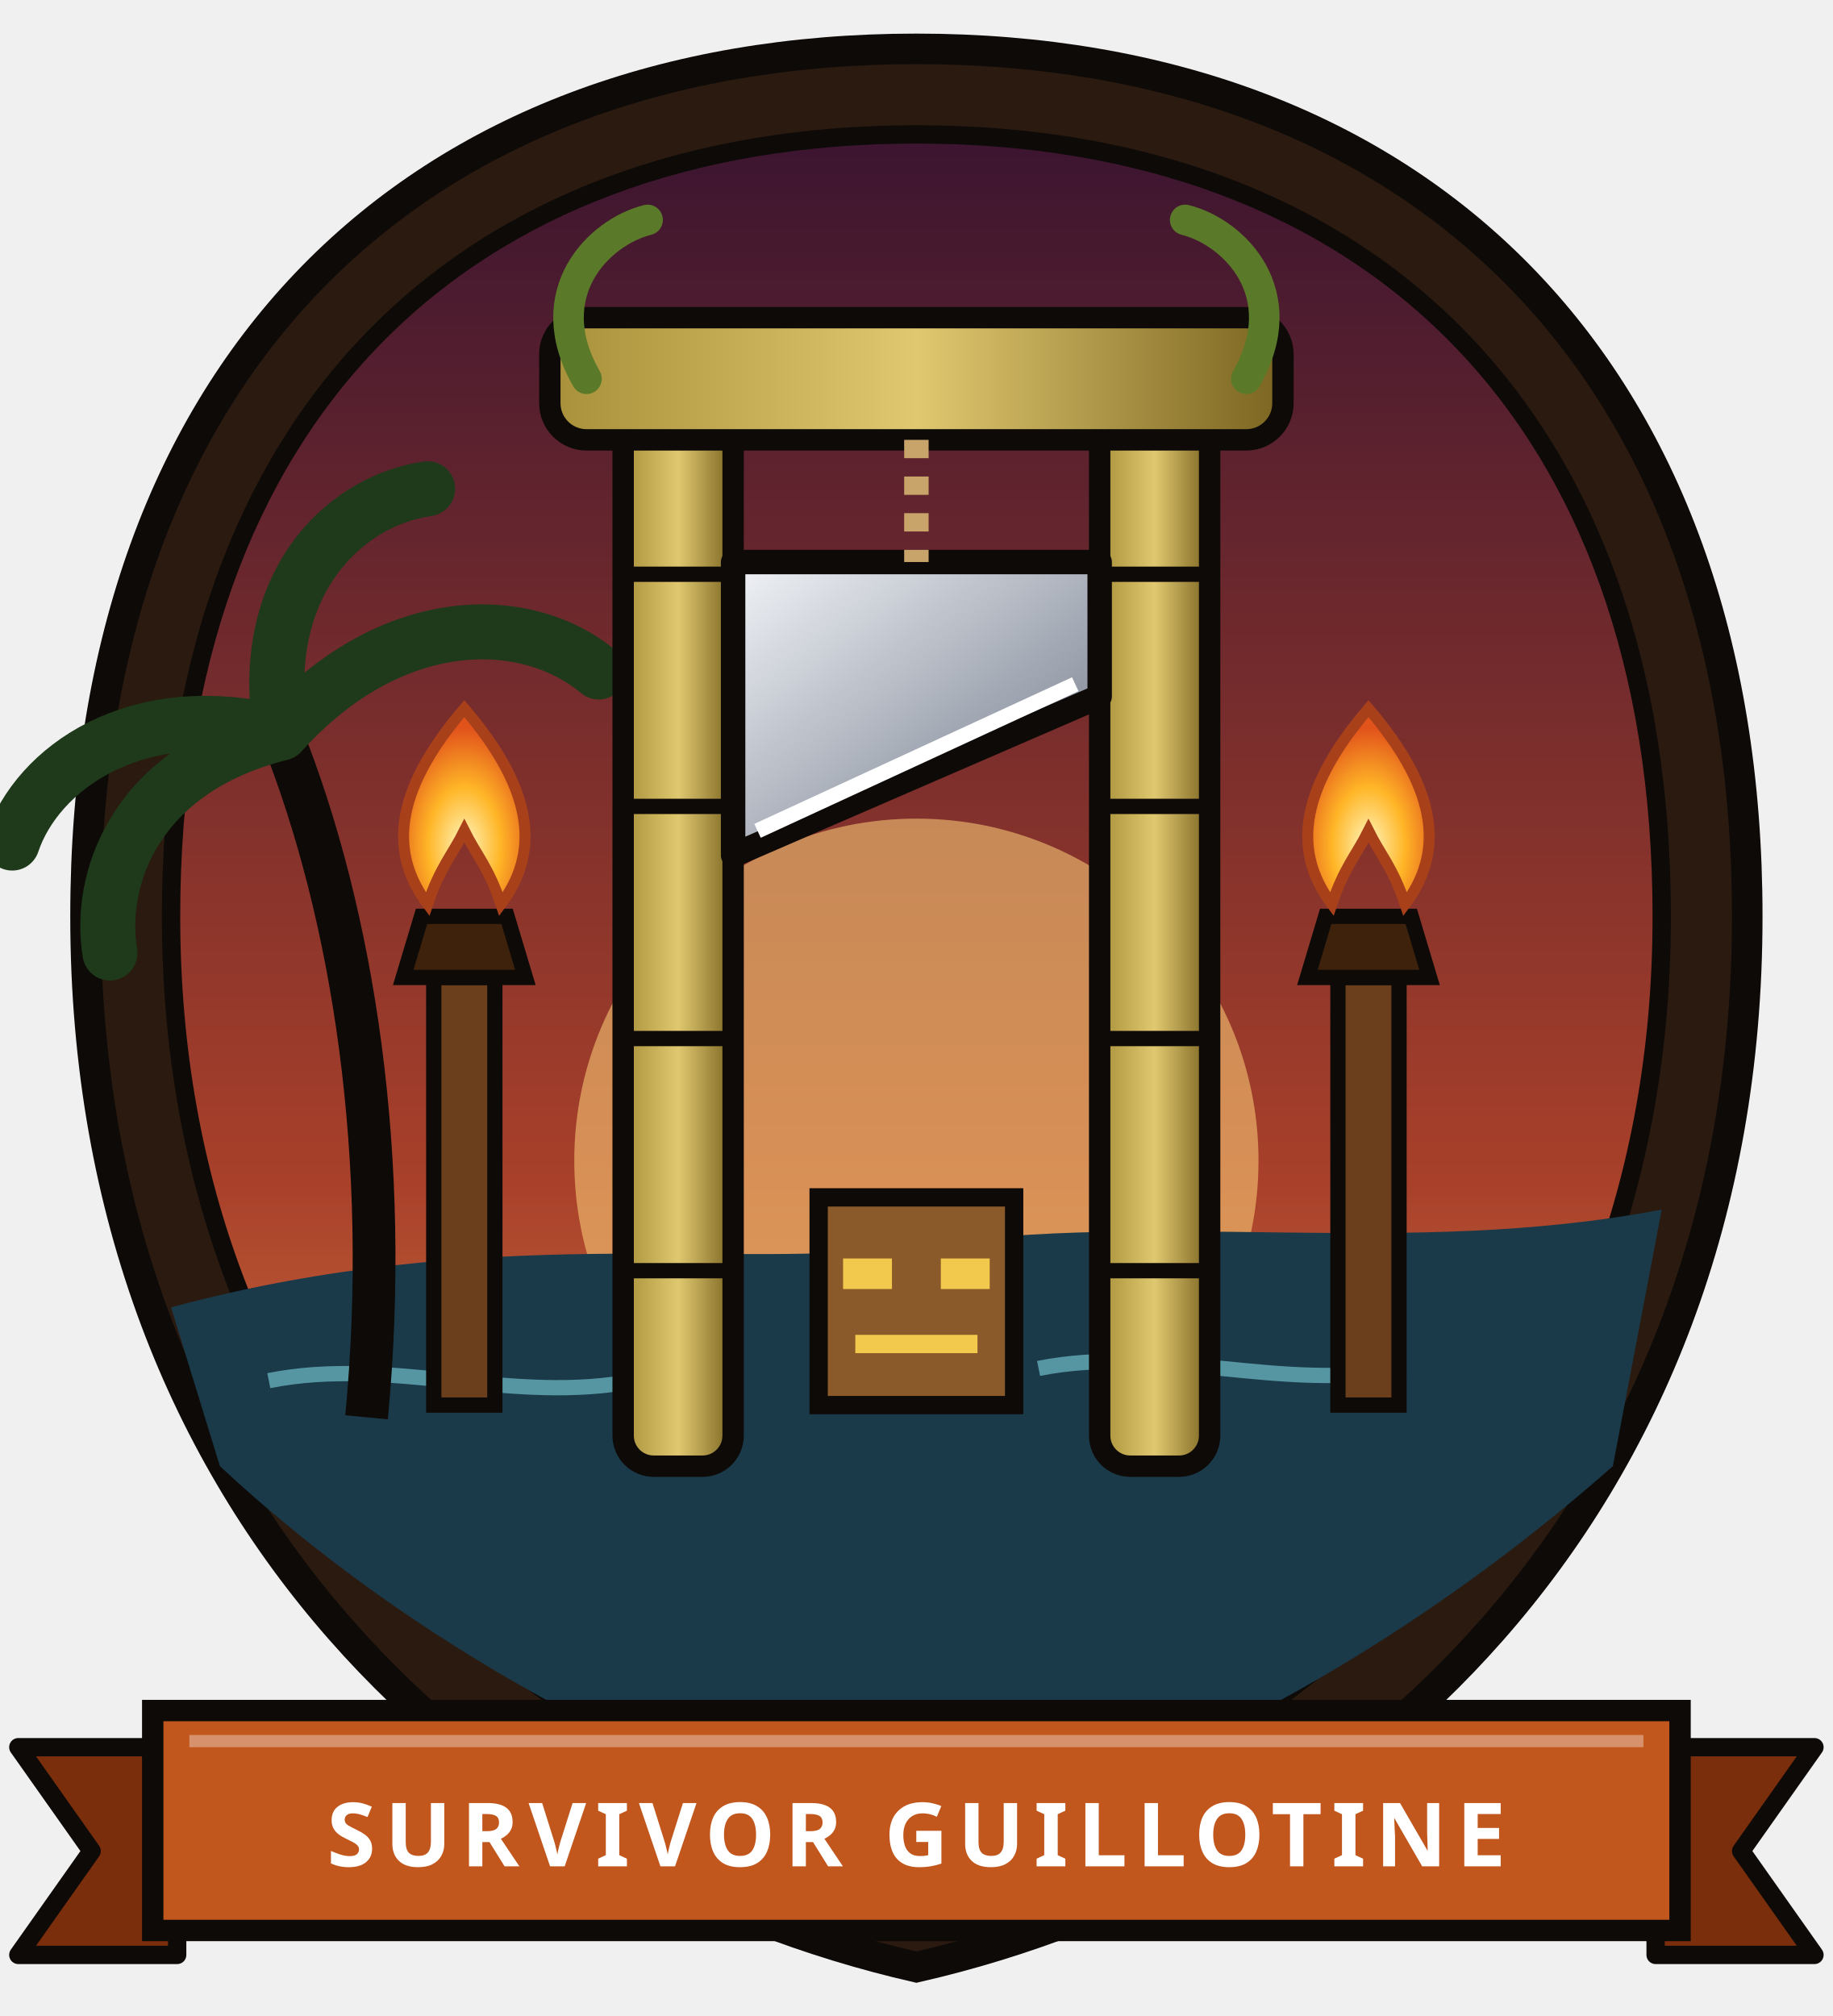
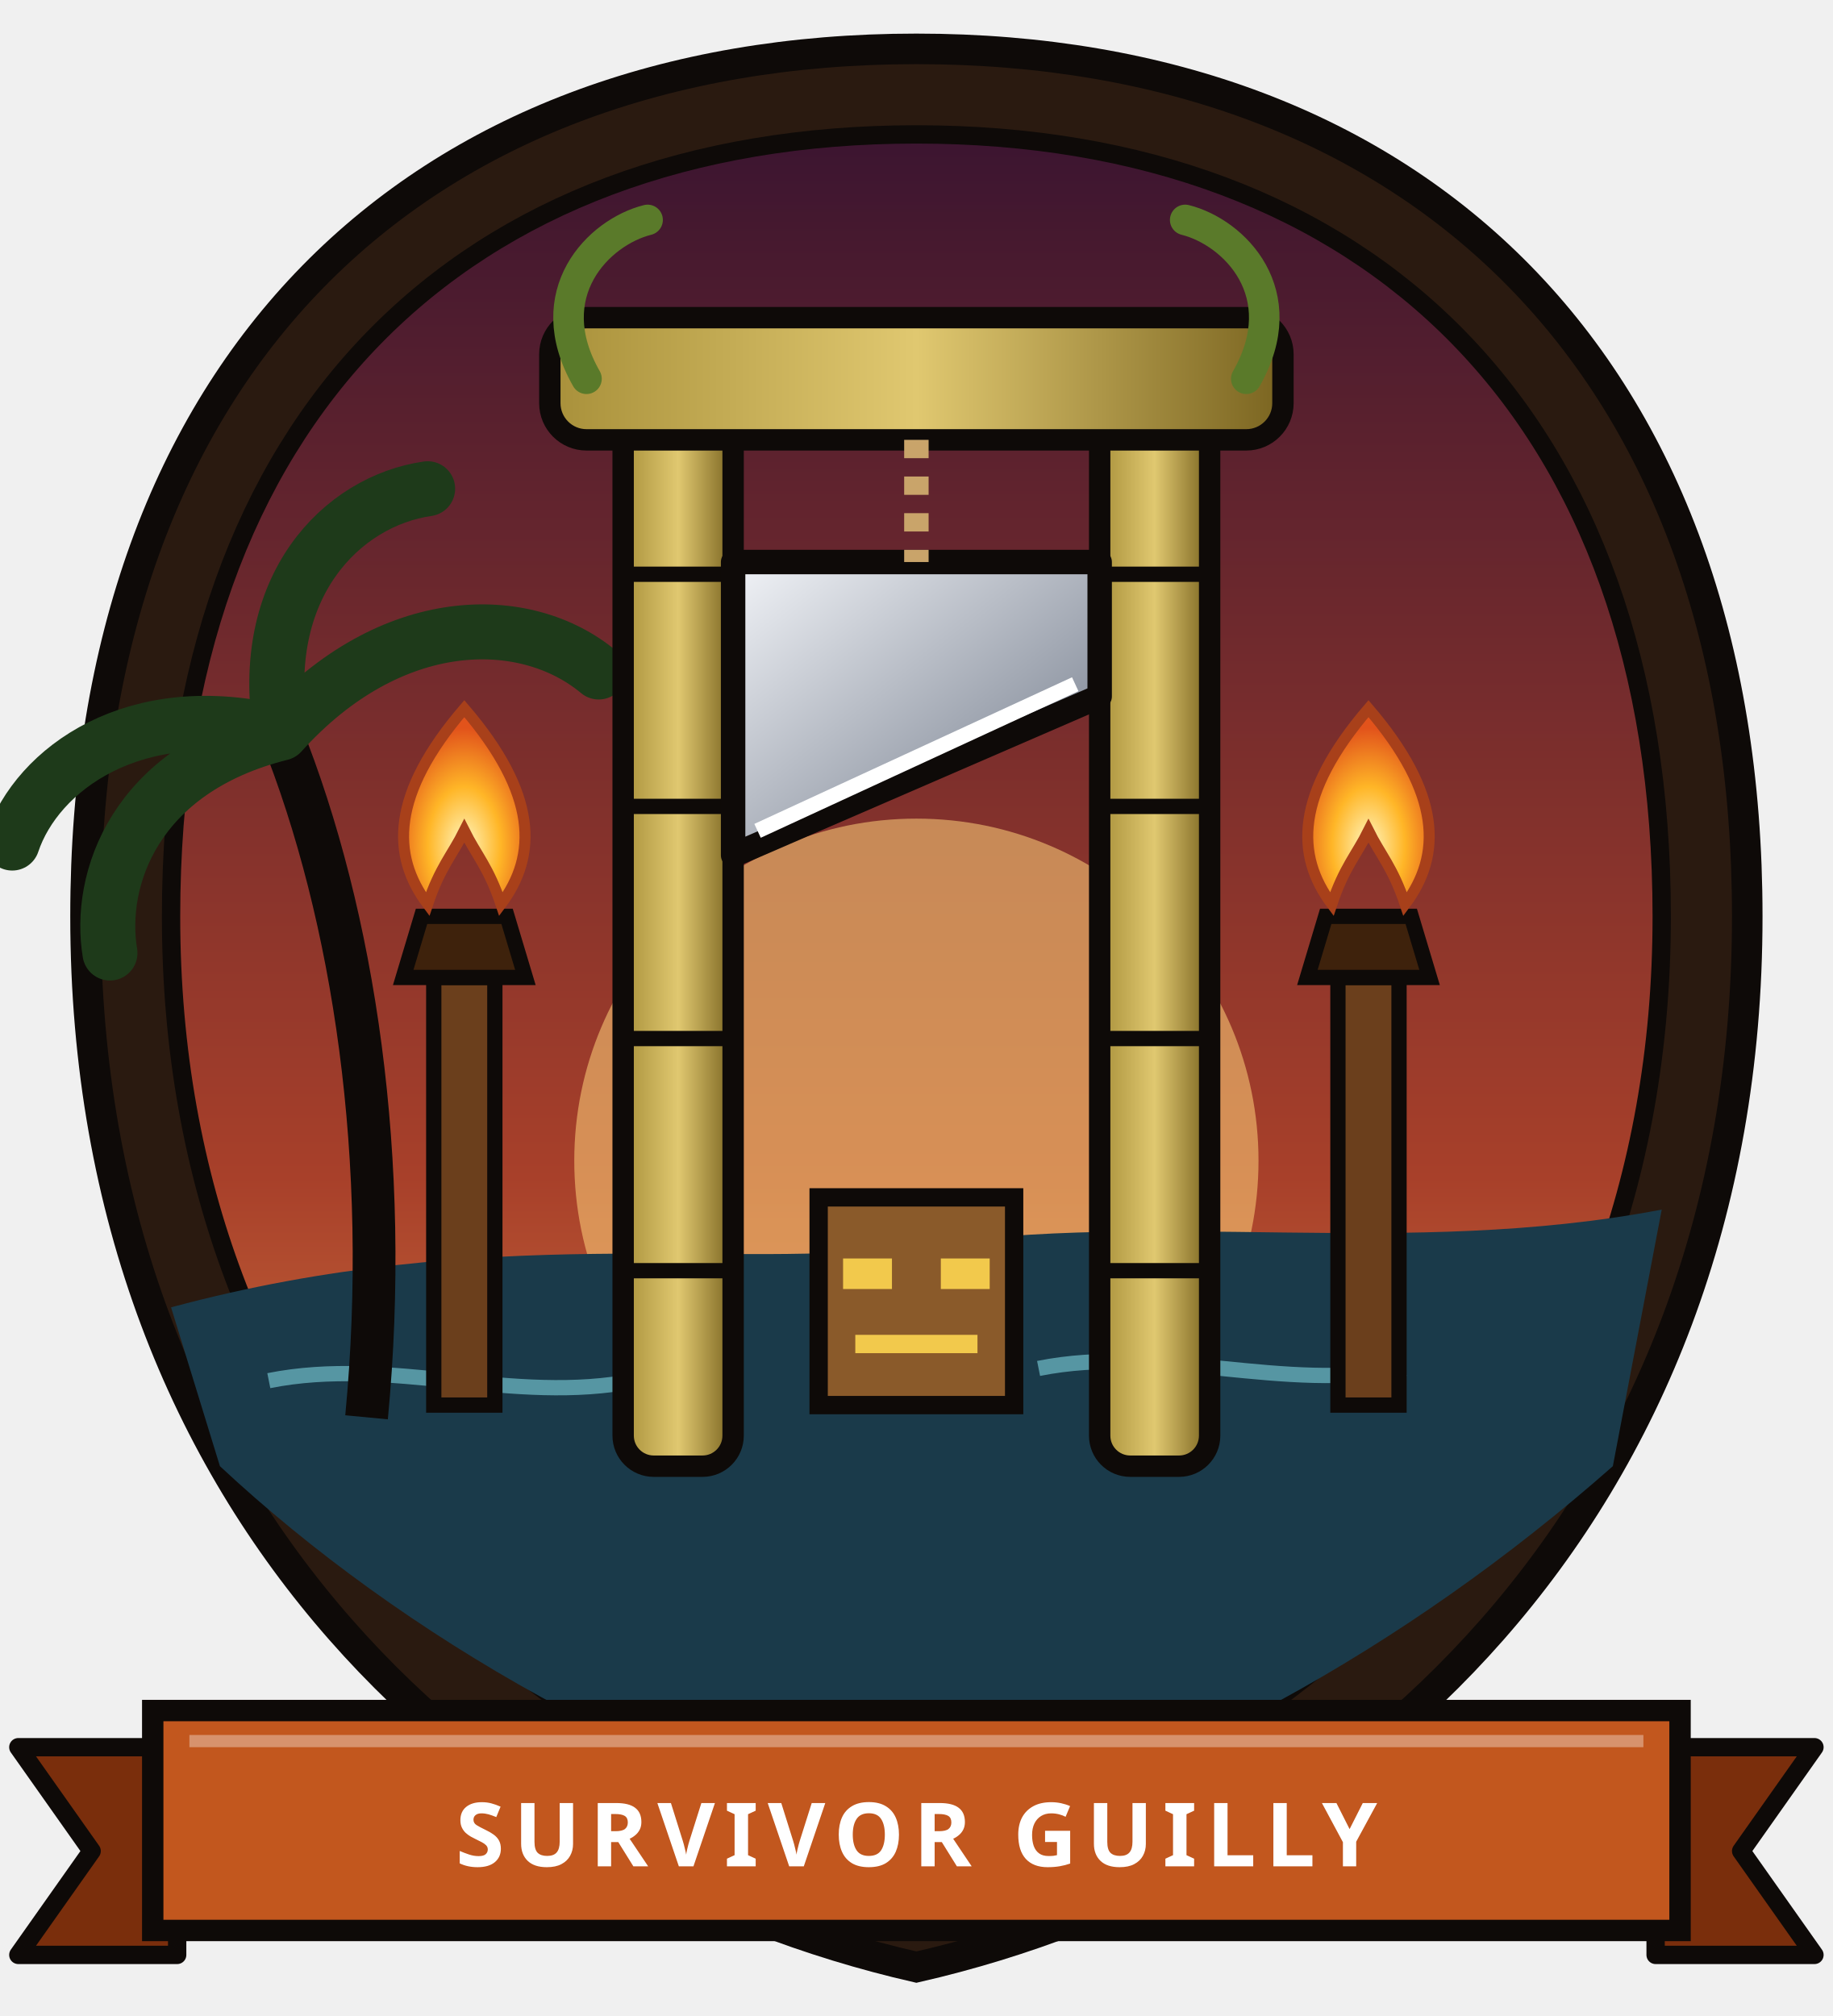
- <svg xmlns="http://www.w3.org/2000/svg" viewBox="0 0 300 330" width="300" height="330" role="img" aria-label="Survivor Guillotine league emblem">
+ <svg xmlns="http://www.w3.org/2000/svg" viewBox="0 0 300 330" width="300" height="330" role="img" aria-label="Survivor Guilly league emblem">
  <defs>
    <linearGradient id="sg-bg" x1="0" y1="0" x2="0" y2="1">
      <stop offset="0" stop-color="#3a1430" />
      <stop offset="0.6" stop-color="#a8402a" />
      <stop offset="1" stop-color="#f0a050" />
    </linearGradient>
    <linearGradient id="sg-bam" x1="0" y1="0" x2="1" y2="0">
      <stop offset="0" stop-color="#a8903a" />
      <stop offset="0.5" stop-color="#e0c870" />
      <stop offset="1" stop-color="#7a6420" />
    </linearGradient>
    <linearGradient id="sg-steel" x1="0" y1="0" x2="1" y2="1">
      <stop offset="0" stop-color="#f2f4f8" />
      <stop offset="1" stop-color="#6a7383" />
    </linearGradient>
    <radialGradient id="sg-fire" cx="50%" cy="70%" r="60%">
      <stop offset="0" stop-color="#fff6c0" />
      <stop offset="0.5" stop-color="#ffb627" />
      <stop offset="1" stop-color="#e2531b" />
    </radialGradient>
  </defs>
  <path d="M150,8 C232,8 286,60 286,150 C286,248 220,306 150,322 C80,306 14,248 14,150 C14,60 68,8 150,8 Z" fill="#2a1a10" stroke="#0e0a08" stroke-width="5" />
  <path d="M150,22 C224,22 272,68 272,150 C272,238 212,290 150,306 C88,290 28,238 28,150 C28,68 76,22 150,22 Z" fill="url(#sg-bg)" stroke="#0e0a08" stroke-width="3" />
  <circle cx="150" cy="190" r="56" fill="#ffd27a" opacity=".55" />
  <path d="M28,214 C80,200 120,208 150,204 C190,198 230,206 272,198 L264,240 C230,270 190,292 150,302 C108,292 66,268 36,240 Z" fill="#1a3a4a" />
  <path d="M44,226 c20,-4 40,4 60,0 M170,224 c20,-4 40,4 60,0" stroke="#7fd3de" stroke-width="2.5" opacity=".6" fill="none" />
  <path d="M60,232 C64,190 58,150 46,120" stroke="#0e0a08" stroke-width="7" fill="none" />
  <path d="M46,120 c-24,-6 -40,6 -44,18 M46,120 c18,-20 40,-20 52,-10 M46,120 c-4,-24 10,-38 24,-40 M46,120 c-24,6 -30,24 -28,36" stroke="#1e3a1a" stroke-width="9" fill="none" stroke-linecap="round" />
  <rect x="102" y="64" width="18" height="176" rx="5" fill="url(#sg-bam)" stroke="#0e0a08" stroke-width="3.5" />
  <path d="M102,94 h18" stroke="#0e0a08" stroke-width="2.5" />
  <path d="M102,132 h18" stroke="#0e0a08" stroke-width="2.5" />
  <path d="M102,170 h18" stroke="#0e0a08" stroke-width="2.5" />
  <path d="M102,208 h18" stroke="#0e0a08" stroke-width="2.5" />
  <rect x="180" y="64" width="18" height="176" rx="5" fill="url(#sg-bam)" stroke="#0e0a08" stroke-width="3.5" />
  <path d="M180,94 h18" stroke="#0e0a08" stroke-width="2.5" />
  <path d="M180,132 h18" stroke="#0e0a08" stroke-width="2.5" />
  <path d="M180,170 h18" stroke="#0e0a08" stroke-width="2.5" />
  <path d="M180,208 h18" stroke="#0e0a08" stroke-width="2.5" />
  <rect x="90" y="52" width="120" height="20" rx="6" fill="url(#sg-bam)" stroke="#0e0a08" stroke-width="3.5" />
  <path d="M96,62 c-8,-14 2,-24 10,-26 M204,62 c8,-14 -2,-24 -10,-26" stroke="#5a7a2a" stroke-width="5" fill="none" stroke-linecap="round" />
  <path d="M120,92 L180,92 L180,114 L120,140 Z" fill="url(#sg-steel)" stroke="#0e0a08" stroke-width="4" stroke-linejoin="round" />
  <path d="M124,136 L176,112" stroke="#fff" stroke-width="2.5" />
  <path d="M150,72 V92" stroke="#c9a46a" stroke-width="4" stroke-dasharray="3 3" />
  <g transform="translate(76,160)">
    <rect x="-5" y="0" width="10" height="70" fill="#6b3f1c" stroke="#0e0a08" stroke-width="2.5" />
    <path d="M-10,0 h20 l-3,-10 h-14 Z" fill="#3e220c" stroke="#0e0a08" stroke-width="2.5" />
    <path d="M0,-44 C12,-30 12,-20 6,-12 C4,-18 2,-20 0,-24 C-2,-20 -4,-18 -6,-12 C-12,-20 -12,-30 0,-44 Z" fill="url(#sg-fire)" stroke="#a8401a" stroke-width="1.8" />
  </g>
  <g transform="translate(224,160)">
    <rect x="-5" y="0" width="10" height="70" fill="#6b3f1c" stroke="#0e0a08" stroke-width="2.5" />
    <path d="M-10,0 h20 l-3,-10 h-14 Z" fill="#3e220c" stroke="#0e0a08" stroke-width="2.5" />
    <path d="M0,-44 C12,-30 12,-20 6,-12 C4,-18 2,-20 0,-24 C-2,-20 -4,-18 -6,-12 C-12,-20 -12,-30 0,-44 Z" fill="url(#sg-fire)" stroke="#a8401a" stroke-width="1.8" />
  </g>
  <g transform="translate(150,214)">
    <path d="M-16,-18 h32 v34 h-32 Z" fill="#8a5a2a" stroke="#0e0a08" stroke-width="3" />
    <path d="M-12,-8 h8 v5 h-8 Z M4,-8 h8 v5 h-8 Z" fill="#f2c94c" />
    <path d="M-10,6 h20" stroke="#f2c94c" stroke-width="3" />
  </g>
  <path d="M3.0,286 L29.0,286 L29.0,320 L3.0,320 L15.0,303 Z" fill="#7a2e0c" stroke="#0e0a08" stroke-width="3" stroke-linejoin="round" />
  <path d="M297.0,286 L271.0,286 L271.0,320 L297.0,320 L285.0,303 Z" fill="#7a2e0c" stroke="#0e0a08" stroke-width="3" stroke-linejoin="round" />
  <path d="M25.0,280 L275.0,280 L275.0,316 L25.0,316 Z" fill="#c2571e" stroke="#0e0a08" stroke-width="3.5" />
  <path d="M31.0,285 L269.0,285" stroke="#fff" stroke-opacity=".35" stroke-width="2" />
-   <text x="150" y="305.5" text-anchor="middle" font-family="Archivo Black, Archivo, Arial Black, sans-serif" font-weight="900" font-size="14.5" letter-spacing="1.5" fill="#fff">SURVIVOR GUILLOTINE</text>
+   <text x="150" y="305.5" text-anchor="middle" font-family="Archivo Black, Archivo, Arial Black, sans-serif" font-weight="900" font-size="14.5" letter-spacing="1.5" fill="#fff">SURVIVOR GUILLY</text>
</svg>
